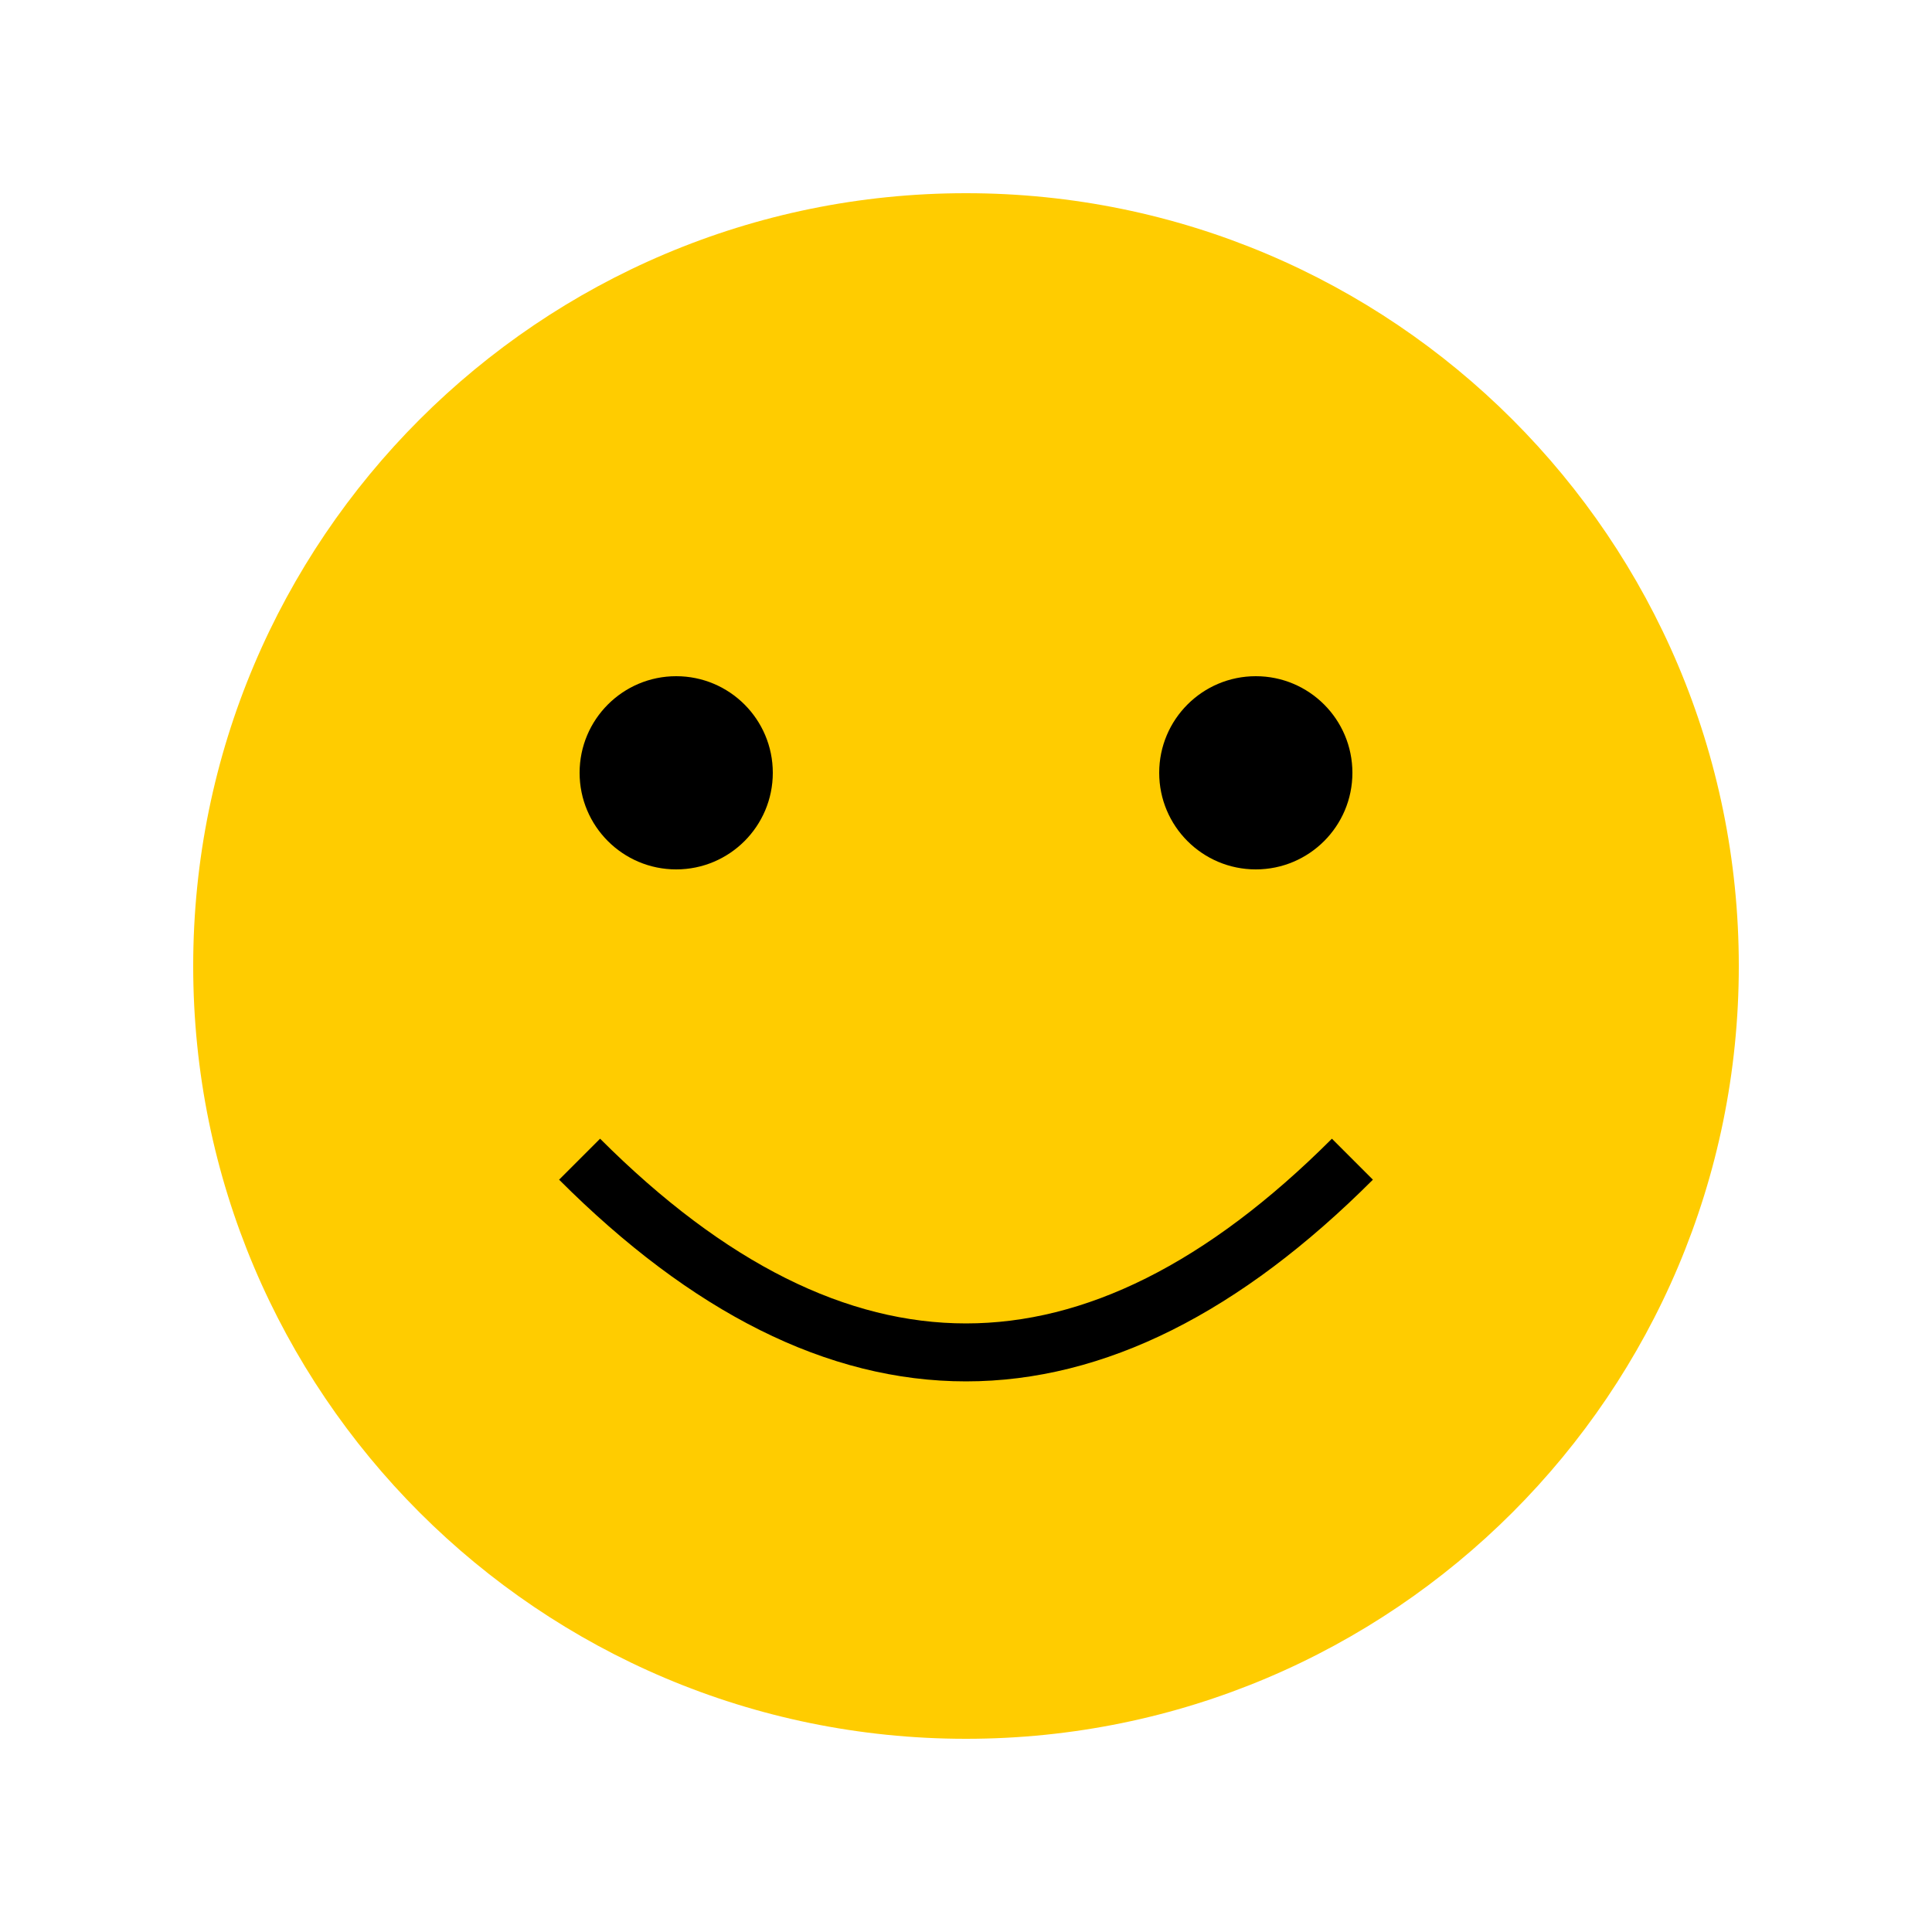
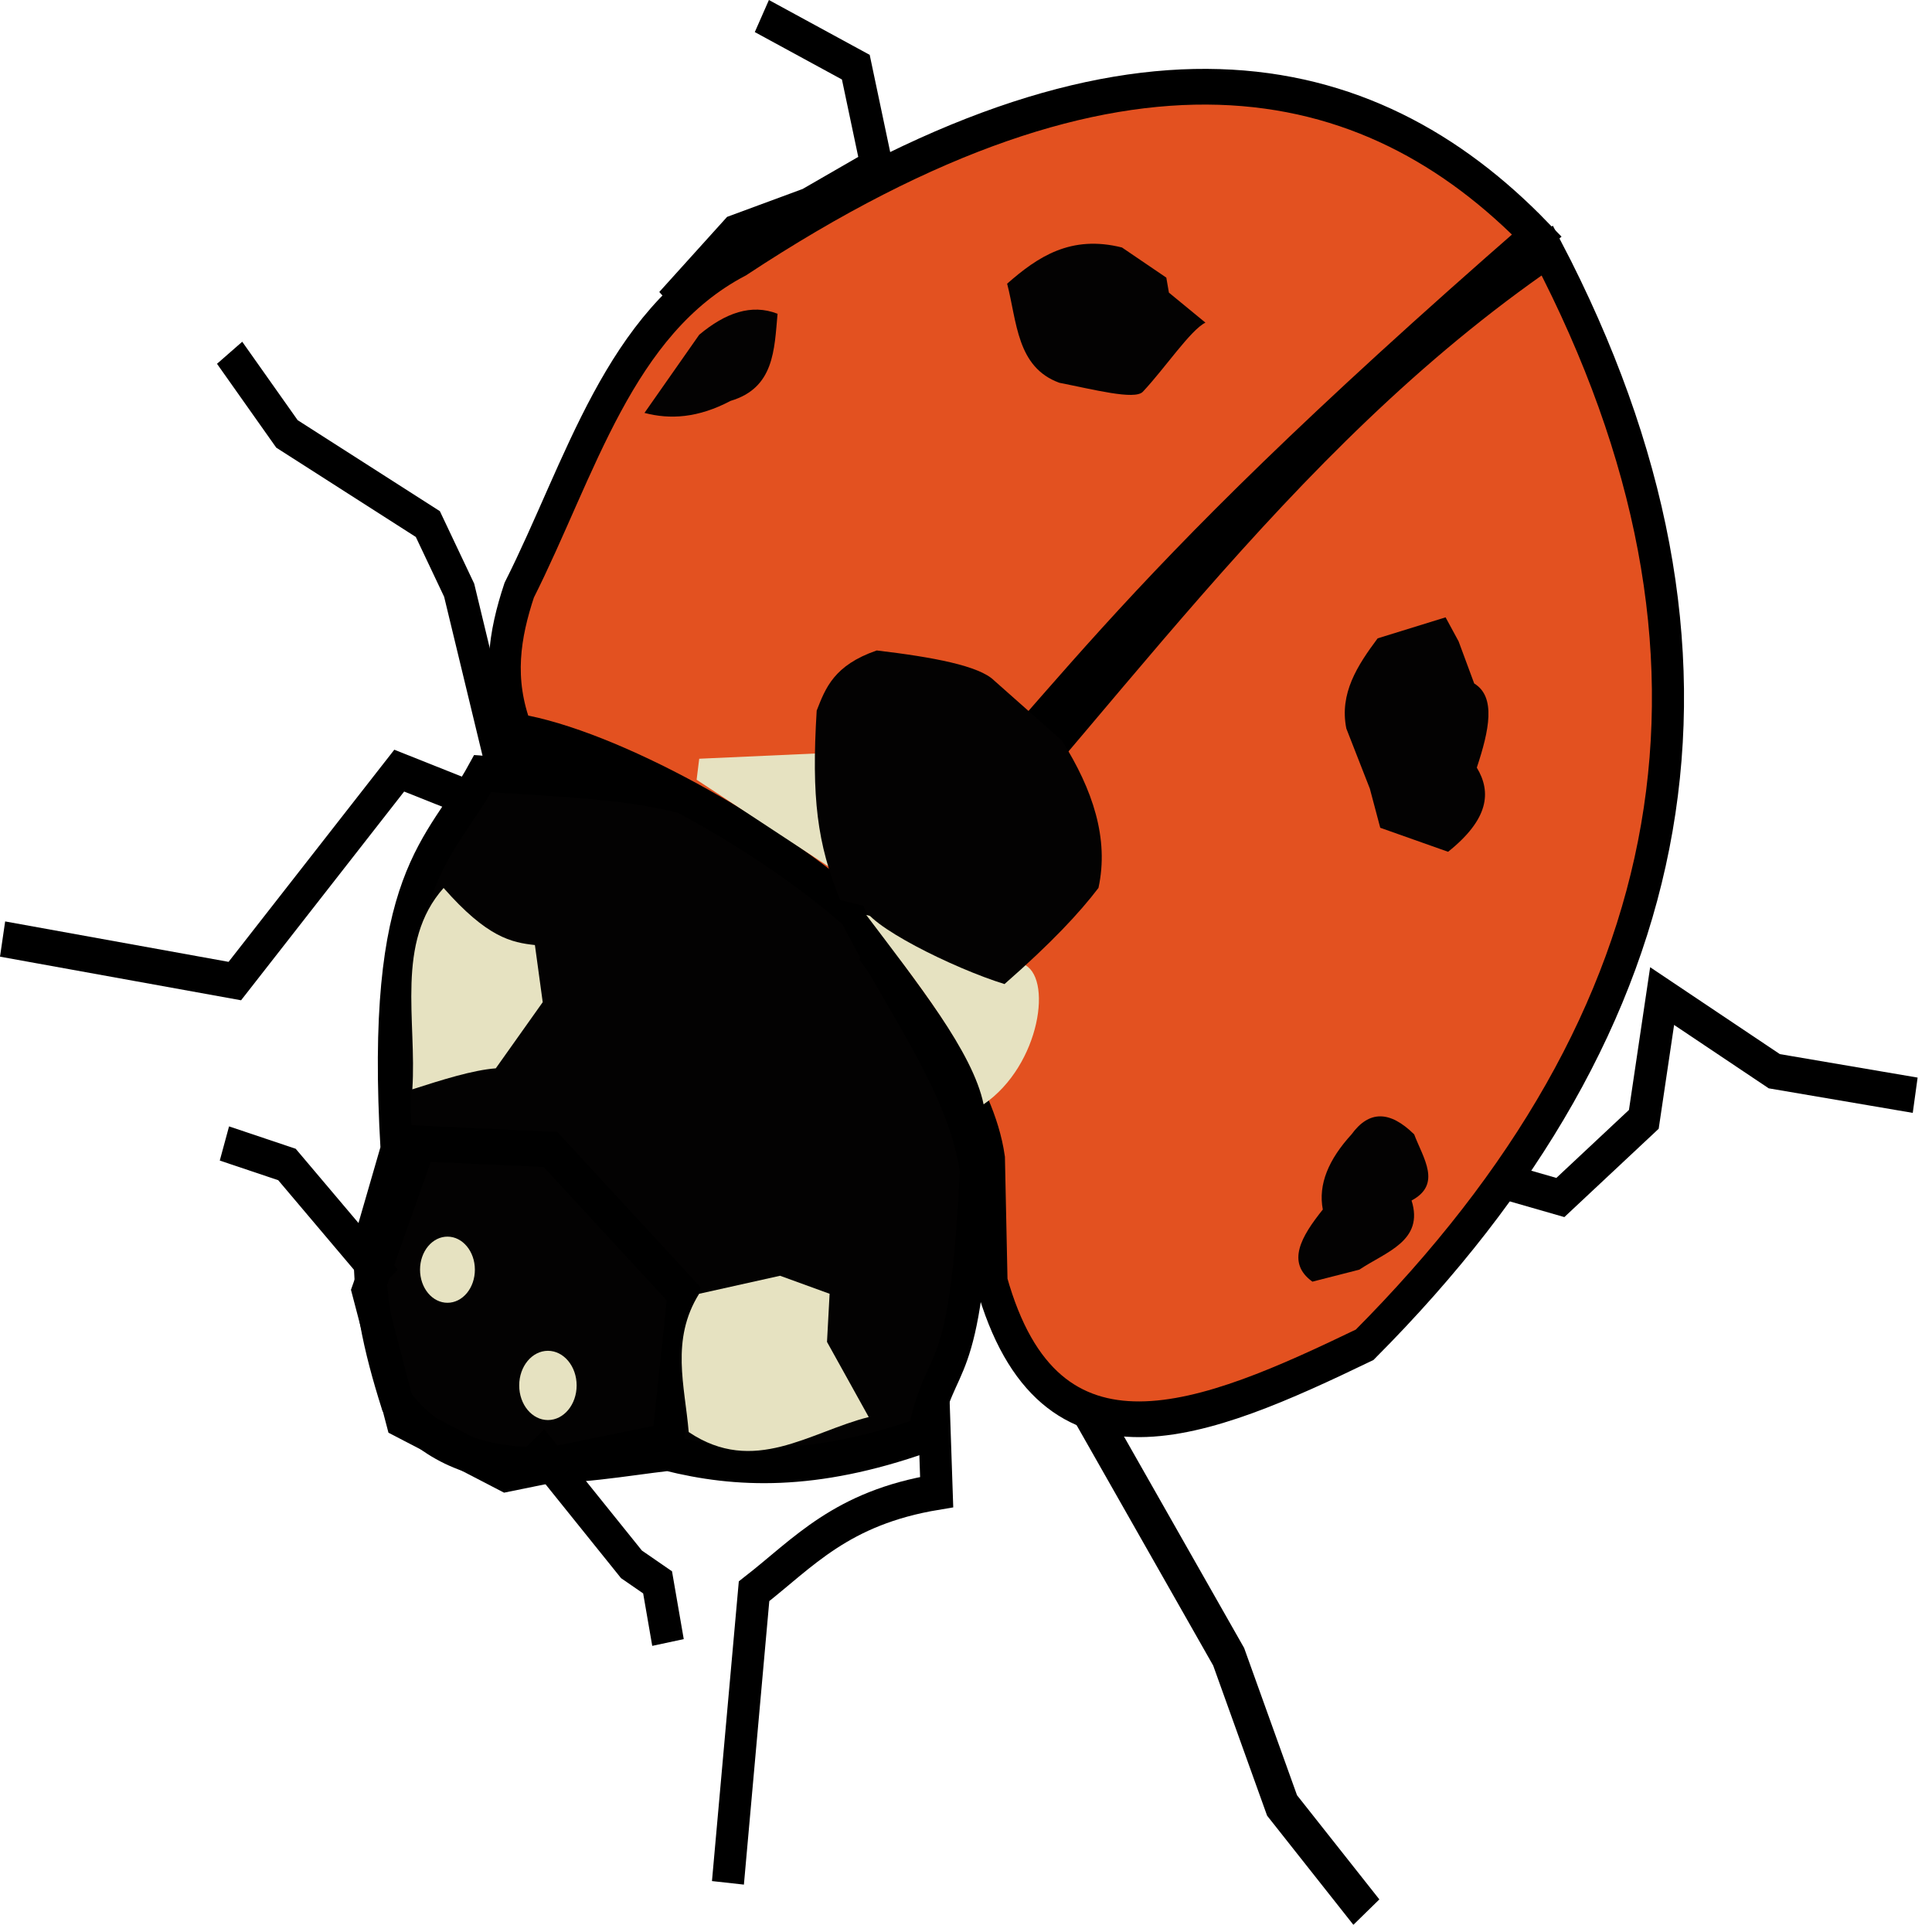
<svg xmlns="http://www.w3.org/2000/svg" width="100" height="100" version="1.1" id="svg3">
  <defs id="defs3" />
-   <circle cx="50" cy="50" r="40" fill="#ffcc00" id="circle1" />
-   <circle cx="35" cy="40" r="5" fill="#000000" id="circle2" />
-   <circle cx="65" cy="40" r="5" fill="#000000" id="circle3" />
-   <path d="m 30,60 q 20,20 40,0" stroke="#000000" stroke-width="3" fill="none" id="path3" />
+   <g id="layer1" transform="matrix(4.987972,0,0,5.548698,-3.647491,-11.58746)">
+     <path style="fill:none;stroke:#000000;stroke-width:0.333;stroke-dasharray:none;stroke-opacity:1" d="m 10.397,14.577 0.054,1.43 c -0.992,0.148 -1.381,0.565 -1.895,0.925 l -0.271,2.72" id="path1" />
+     <path style="fill:none;stroke:#000000;stroke-width:0.333;stroke-dasharray:none;stroke-opacity:1" d="M 5.578,9.529 4.874,9.277 3.168,11.24 0.758,10.848" id="path2" />
+     <path style="fill:none;stroke:#000000;stroke-width:0.333;stroke-dasharray:none;stroke-opacity:1" d="M 7.067,9.417 5.903,9.109 5.496,7.594 5.171,6.977 3.709,6.136 3.114,5.379" id="path3" />
+     <path style="fill:none;stroke:#000000;stroke-width:0.359;stroke-dasharray:none;stroke-opacity:1" d="m 11.842,14.95 1.639,2.593 0.554,1.387 0.875,0.995" id="path4" />
+     <path style="fill:none;stroke:#000000;stroke-width:0.333;stroke-dasharray:none;stroke-opacity:1" d="m 16.273,13.091 0.65,0.168 0.866,-0.729 0.19,-1.15 1.164,0.701 1.462,0.224" id="path5" />
+     <path style="fill:none;stroke:#000000;stroke-width:0.333;stroke-dasharray:none;stroke-opacity:1" d="M 7.69,4.93 8.366,4.257 9.125,4.005 9.829,3.64 9.612,2.715 8.637,2.238" id="path6" />
+     <path style="fill:#030202;fill-opacity:1;stroke:#000000;stroke-width:0.333;stroke-dasharray:none;stroke-opacity:1" d="M 9.585,10.567 C 8.552,9.321 7.119,9.404 5.74,9.305 5.296,10.035 4.678,10.247 4.847,12.811 l -0.271,0.841 c -0.038,0.505 0.094,1.01 0.271,1.514 0.695,0.837 1.929,0.568 2.816,0.477 0.707,0.159 1.516,0.193 2.653,-0.168 0.181,-0.821 0.433,-0.386 0.542,-2.468 -0.123,-0.813 -0.829,-1.627 -1.273,-2.44 z" id="path7" />
+     <path style="fill:none;stroke:#000000;stroke-width:0.333;stroke-dasharray:none;stroke-opacity:1" d="m 5.09,12.755 1.354,0.056 1.381,1.346 -0.162,1.374 -1.679,0.308 -1.083,-0.505 -0.352,-1.206 z" id="path8" />
+     <path style="fill:none;stroke:#000000;stroke-width:0.333;stroke-dasharray:none;stroke-opacity:1" d="M 4.738,14.045 3.709,12.951 3.06,12.755" id="path9" />
+     <path style="fill:none;stroke:#000000;stroke-width:0.333;stroke-dasharray:none;stroke-opacity:1" d="m 6.255,15.531 1.029,1.15 0.271,0.168 0.108,0.561" id="path10" />
+     <path style="fill:#e35120;fill-opacity:1;stroke:#000000;stroke-width:0.333;stroke-dasharray:none;stroke-opacity:1" d="M 9.774,10.932 C 12.104,8.757 13.928,6.189 16.787,4.425 c 2.197,3.783 1.467,7.173 -1.895,10.208 -1.658,0.718 -3.275,1.331 -3.872,-0.589 l -0.027,-1.15 c -0.105,-0.654 -0.699,-1.309 -1.218,-1.963 z" id="path11" />
+     <path style="fill:#e35120;fill-opacity:1;stroke:#000000;stroke-width:0.333;stroke-dasharray:none;stroke-opacity:1" d="M 9.666,10.651 C 11.913,8.627 12.061,7.902 16.679,4.285 14.931,2.662 12.395,2.138 8.394,4.51 7.153,5.094 6.757,6.455 6.119,7.594 c -0.151,0.41 -0.233,0.834 -0.027,1.318 0.973,0.145 2.632,0.966 3.574,1.739 z" id="path12" />
+     <path style="fill:#e6e2c1;fill-opacity:1;stroke:none;stroke-width:0.333;stroke-dasharray:none;stroke-opacity:1" d="m 5.334,10.371 c 0.454,0.464 0.706,0.509 0.948,0.533 l 0.081,0.533 -0.487,0.617 c -0.242,0.017 -0.553,0.106 -0.866,0.196 0.048,-0.644 -0.179,-1.37 0.325,-1.879 z" id="path13" />
+     <path style="fill:#e6e2c1;fill-opacity:1;stroke:none;stroke-width:0.333;stroke-dasharray:none;stroke-opacity:1" d="m 7.987,14.157 0.839,-0.168 0.514,0.168 -0.027,0.449 0.433,0.701 c -0.612,0.138 -1.191,0.549 -1.868,0.14 -0.04,-0.43 -0.19,-0.86 0.108,-1.29 z" id="path14" />
+     <path style="fill:#e6e2c1;fill-opacity:1;stroke:none;stroke-width:0.333;stroke-dasharray:none;stroke-opacity:1" d="m 9.477,10.259 0.081,-0.28 -0.19,-0.869 -1.381,0.056 -0.027,0.196 z" id="path15" />
+     <path style="fill:#e6e2c1;fill-opacity:1;stroke:none;stroke-width:0.367;stroke-dasharray:none;stroke-opacity:1" d="m 9.72,10.623 c 0.529,0.631 1.107,1.28 1.218,1.767 0.594,-0.366 0.723,-1.205 0.406,-1.31 l -0.758,-0.253 z" id="path16" />
+     <path id="path17" style="fill:#e6e2c1;stroke-width:0.333" d="M 5.659,13.932 A 0.284,0.308 0 0 1 5.375,14.241 0.284,0.308 0 0 1 5.09,13.932 0.284,0.308 0 0 1 5.375,13.624 0.284,0.308 0 0 1 5.659,13.932 Z" />
+     <path id="path18" style="fill:#e6e2c1;stroke-width:0.333" d="m 6.715,15.012 a 0.298,0.323 0 0 1 -0.298,0.323 0.298,0.323 0 0 1 -0.298,-0.323 0.298,0.323 0 0 1 0.298,-0.323 0.298,0.323 0 0 1 0.298,0.323 z" />
+     <path style="fill:#030202;fill-opacity:1;stroke:none;stroke-width:0.333;stroke-dasharray:none;stroke-opacity:1" d="m 9.693,10.539 c 0.022,0.174 0.925,0.58 1.462,0.729 0.485,-0.382 0.778,-0.664 0.975,-0.897 0.111,-0.458 -0.058,-0.916 -0.379,-1.374 l -0.704,-0.561 c -0.154,-0.137 -0.634,-0.218 -1.218,-0.28 -0.444,0.138 -0.531,0.35 -0.623,0.561 -0.055,0.809 0.004,1.242 0.244,1.767 z" id="path19" />
+     <path style="fill:#030202;fill-opacity:1;stroke:none;stroke-width:0.333;stroke-dasharray:none;stroke-opacity:1" d="M 8.8,5.014 C 8.766,5.352 8.766,5.707 8.312,5.828 7.975,5.988 7.684,6.003 7.419,5.94 L 7.987,5.211 c 0.271,-0.204 0.542,-0.291 0.812,-0.196 z" id="path20" />
+     <path style="fill:#030202;fill-opacity:1;stroke:none;stroke-width:0.333;stroke-dasharray:none;stroke-opacity:1" d="m 11.182,4.734 c 0.103,0.356 0.099,0.78 0.542,0.925 0.357,0.063 0.783,0.163 0.866,0.084 0.226,-0.215 0.496,-0.578 0.65,-0.645 L 12.861,4.818 12.834,4.678 12.374,4.397 c -0.531,-0.12 -0.874,0.087 -1.191,0.337 z" id="path21" />
+     <path style="fill:#030202;fill-opacity:1;stroke:none;stroke-width:0.333;stroke-dasharray:none;stroke-opacity:1" d="m 15.027,8.043 c -0.211,0.254 -0.398,0.514 -0.325,0.841 l 0.244,0.561 0.108,0.365 0.704,0.224 c 0.422,-0.303 0.452,-0.556 0.298,-0.785 0.128,-0.347 0.202,-0.66 -0.027,-0.785 l -0.162,-0.393 -0.135,-0.224 z" id="path22" />
+     <path style="fill:#030202;fill-opacity:1;stroke:none;stroke-width:0.333;stroke-dasharray:none;stroke-opacity:1" d="m 15.406,12.67 c -0.253,-0.224 -0.469,-0.224 -0.65,0 -0.238,0.234 -0.348,0.467 -0.298,0.701 -0.224,0.252 -0.383,0.495 -0.108,0.673 l 0.487,-0.112 c 0.276,-0.166 0.674,-0.268 0.542,-0.645 0.317,-0.152 0.121,-0.394 0.027,-0.617 z" id="path23" />
+   </g>
</svg>
